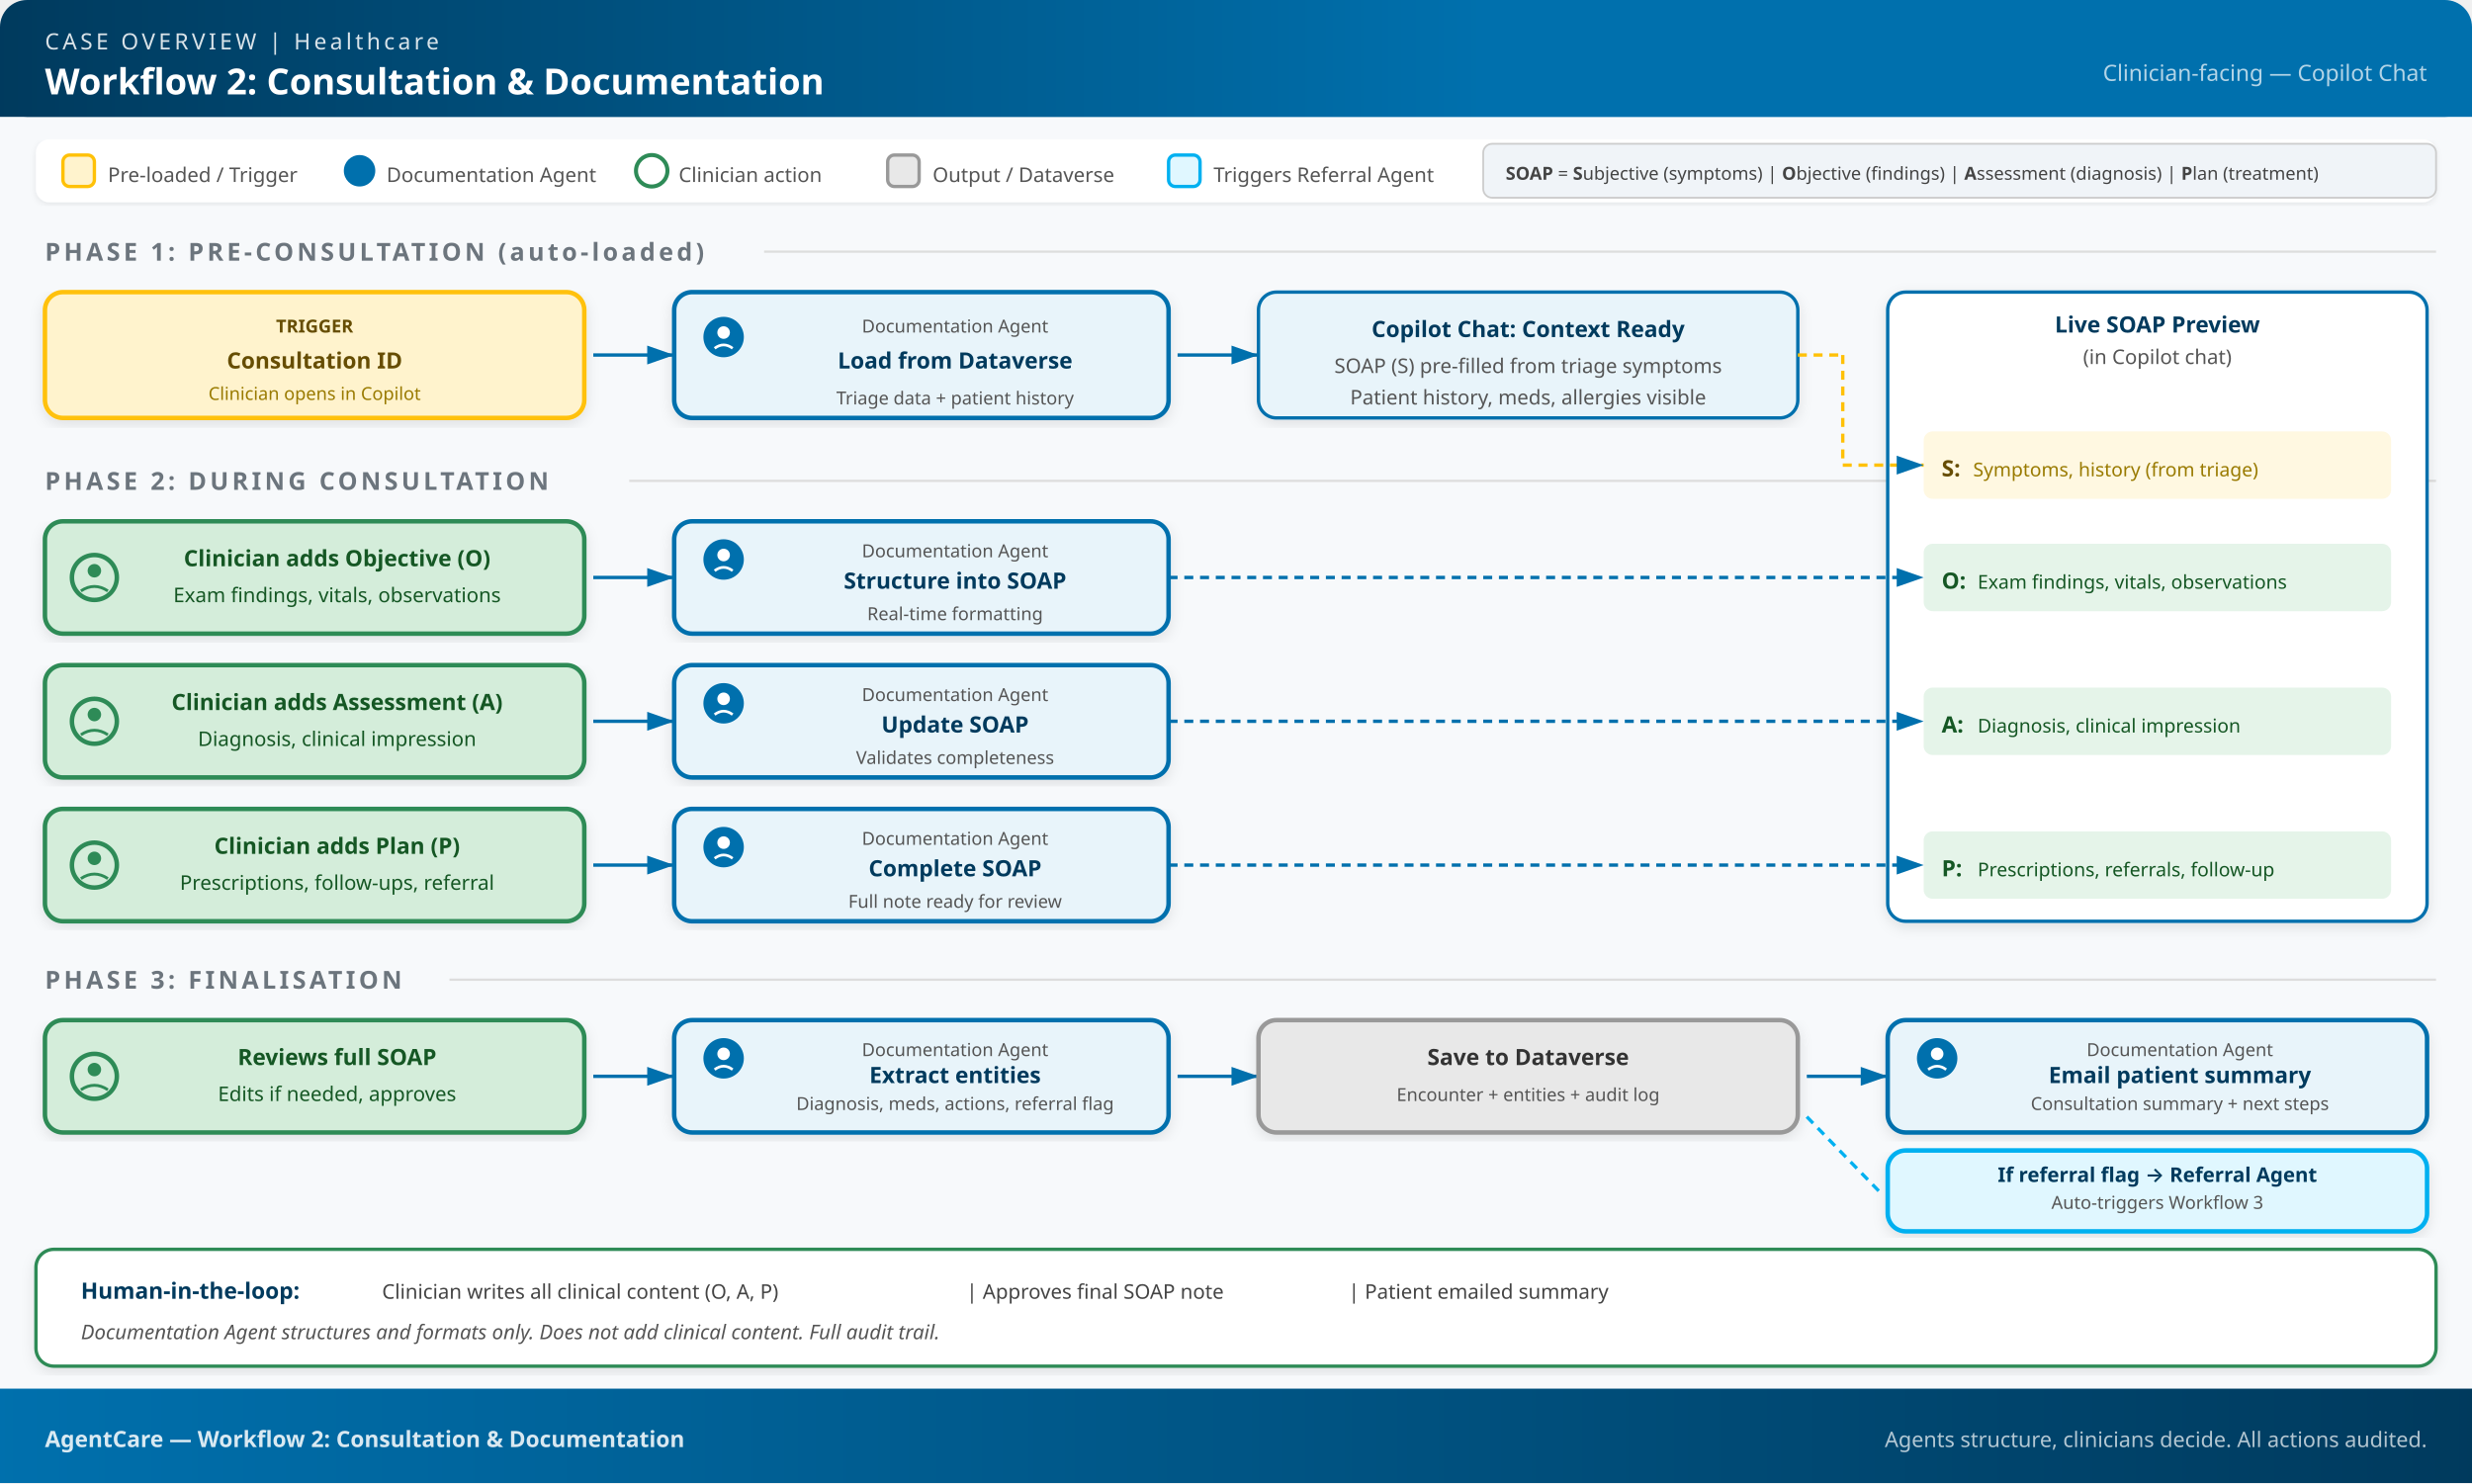
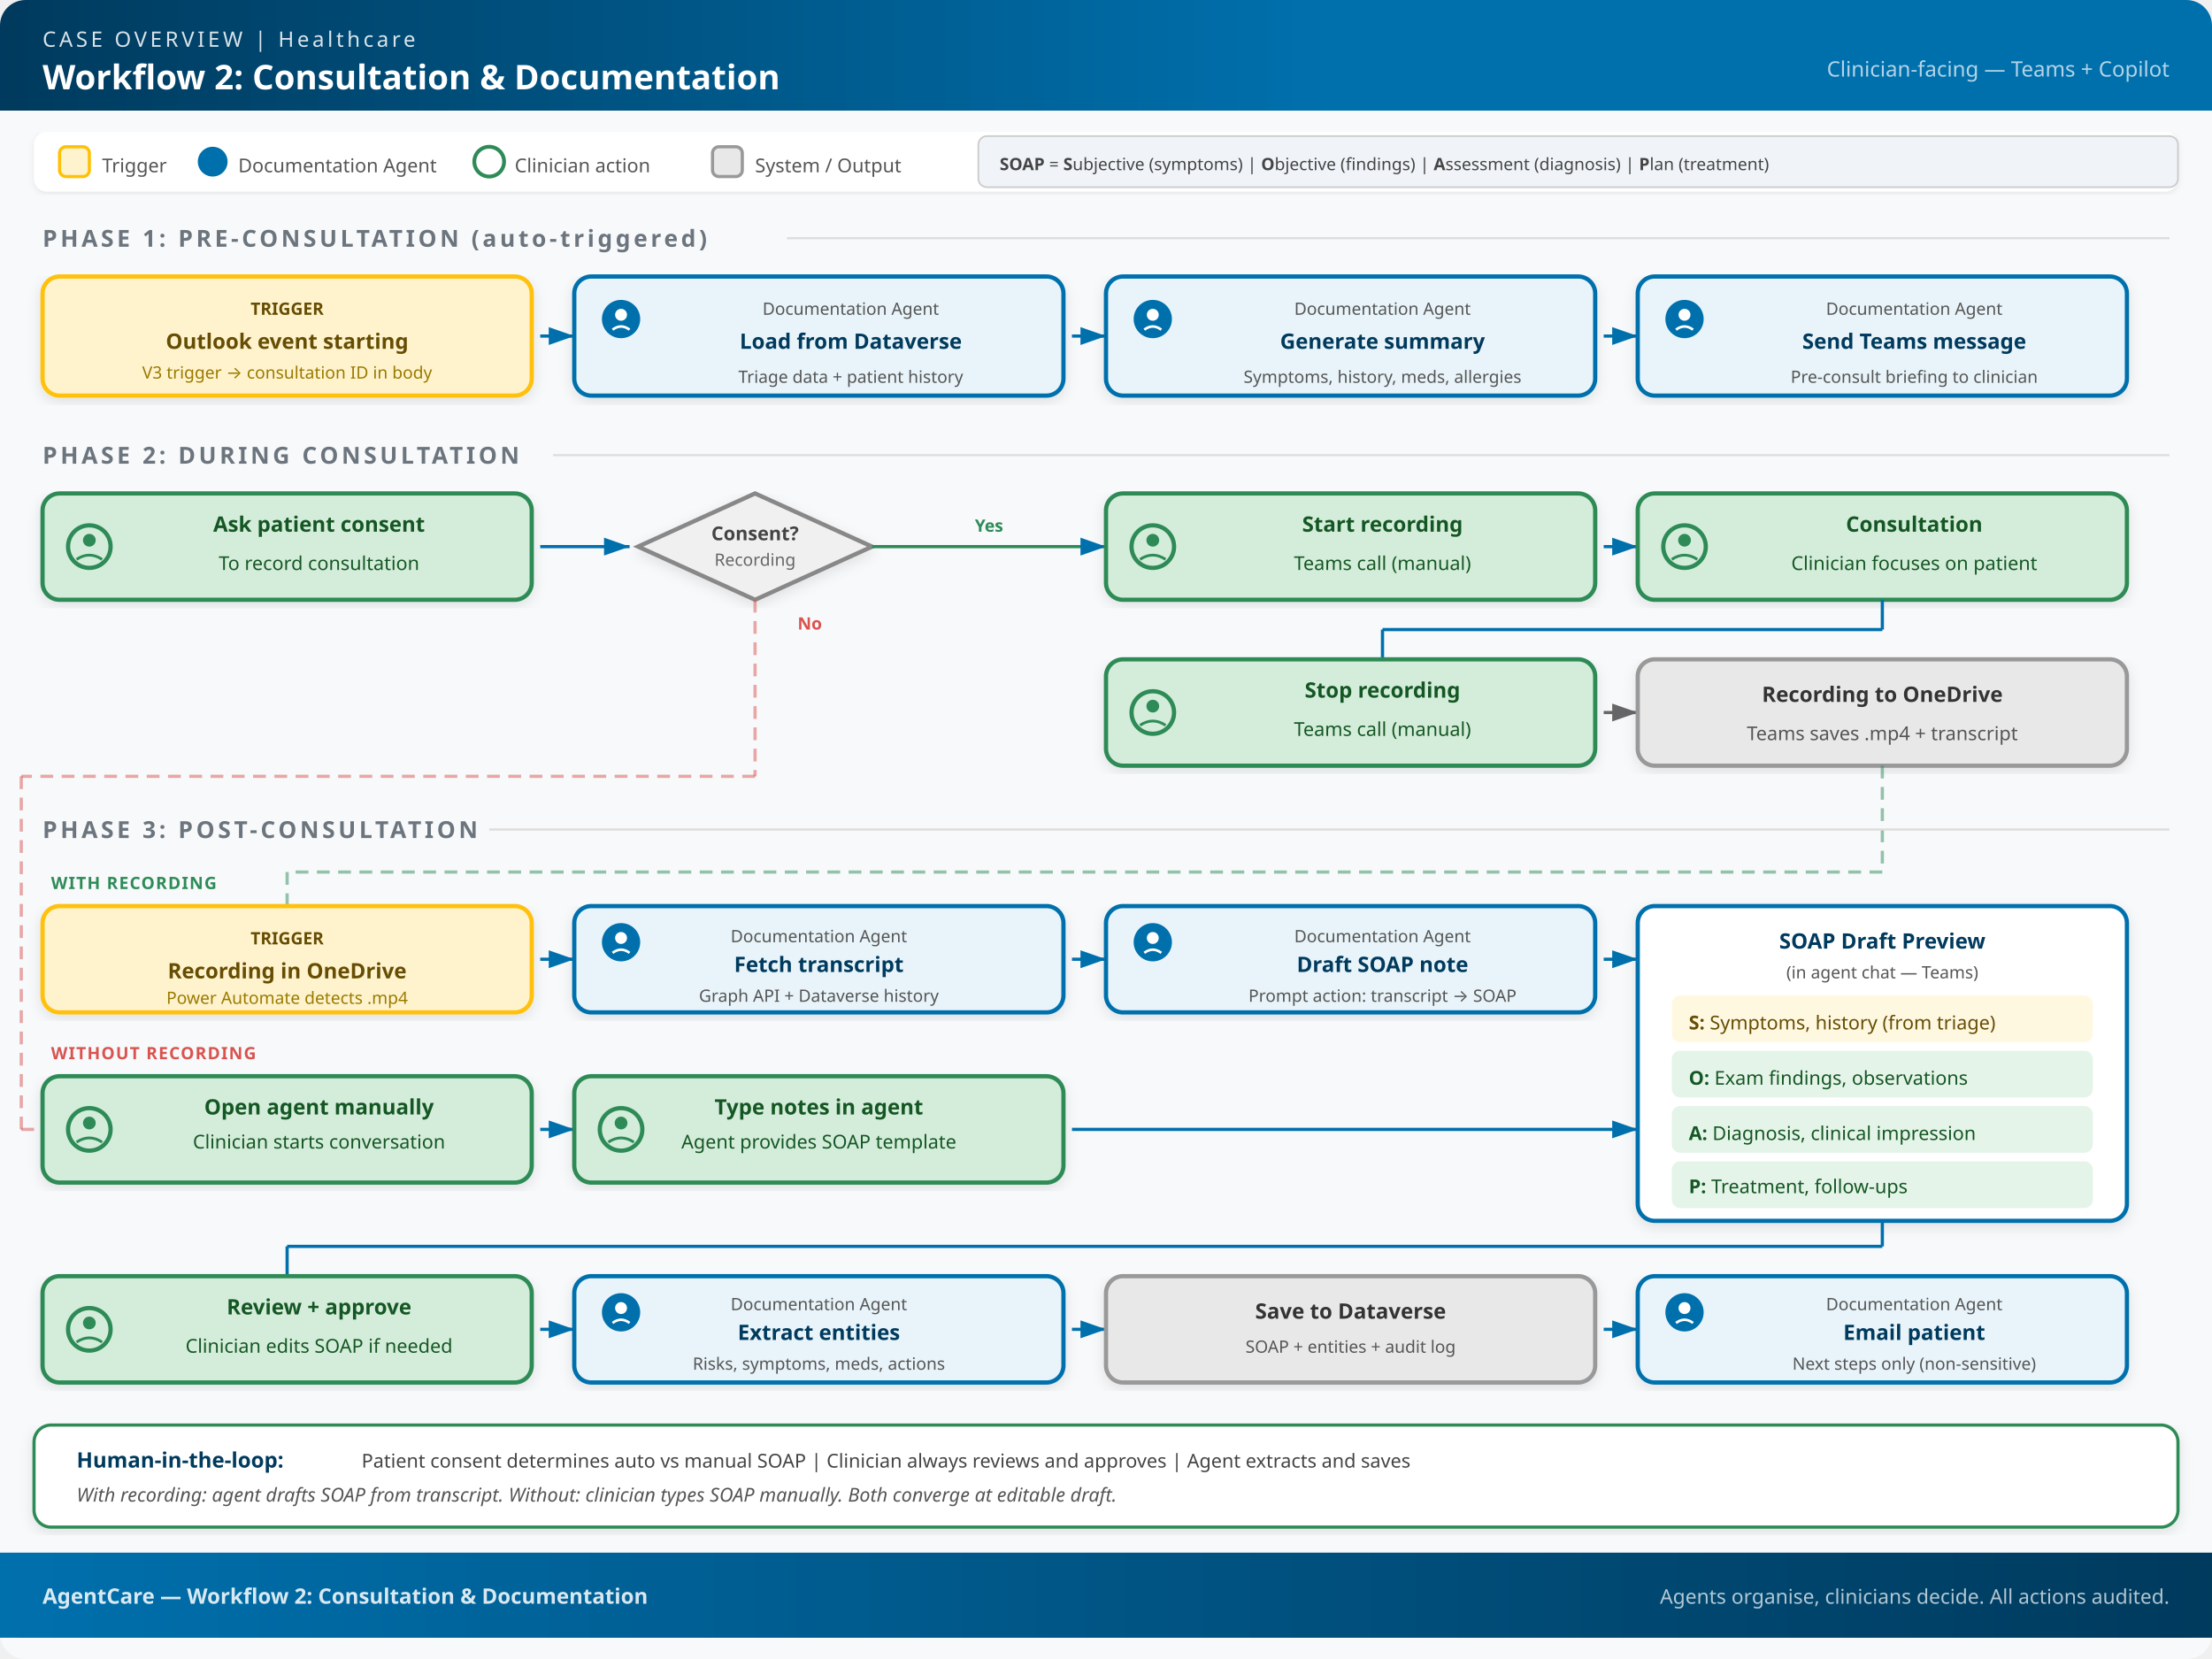
- <svg xmlns="http://www.w3.org/2000/svg" viewBox="0 0 1100 660" font-family="'Segoe UI', -apple-system, sans-serif">
+ <svg xmlns="http://www.w3.org/2000/svg" viewBox="0 0 1040 780" font-family="'Segoe UI', -apple-system, sans-serif">
  <defs>
    <filter id="shadow" x="-4%" y="-4%" width="108%" height="112%">
      <feDropShadow dx="0" dy="2" stdDeviation="3" flood-opacity="0.10" />
    </filter>
    <filter id="shadowSm" x="-2%" y="-2%" width="104%" height="108%">
      <feDropShadow dx="0" dy="1" stdDeviation="1.5" flood-opacity="0.08" />
    </filter>
    <marker id="arr" viewBox="0 0 10 7" refX="10" refY="3.5" markerWidth="8" markerHeight="6" orient="auto">
      <polygon points="0 0, 10 3.5, 0 7" fill="#0070AD" />
    </marker>
-     <marker id="arrG" viewBox="0 0 10 7" refX="10" refY="3.5" markerWidth="8" markerHeight="6" orient="auto">
-       <polygon points="0 0, 10 3.5, 0 7" fill="#2E8B57" />
+     <marker id="arrGrey" viewBox="0 0 10 7" refX="10" refY="3.5" markerWidth="8" markerHeight="6" orient="auto">
+       <polygon points="0 0, 10 3.5, 0 7" fill="#666" />
    </marker>
    <linearGradient id="headerGrad" x1="0" y1="0" x2="1" y2="0">
      <stop offset="0%" stop-color="#003A5D" />
      <stop offset="60%" stop-color="#0070AD" />
      <stop offset="100%" stop-color="#0070AD" />
    </linearGradient>
    <linearGradient id="footerGrad" x1="0" y1="0" x2="1" y2="0">
      <stop offset="0%" stop-color="#0070AD" />
      <stop offset="100%" stop-color="#003A5D" />
    </linearGradient>
  </defs>
-   <rect width="1100" height="660" rx="12" fill="#F7F9FB" />
-   <rect width="1100" height="52" rx="12" fill="url(#headerGrad)" />
-   <rect y="40" width="1100" height="12" fill="url(#headerGrad)" />
+   <rect width="1040" height="780" rx="12" fill="#F7F9FB" />
+   <rect width="1040" height="52" rx="12" fill="url(#headerGrad)" />
+   <rect y="40" width="1040" height="12" fill="url(#headerGrad)" />
  <text x="20" y="22" fill="white" font-size="10" font-weight="400" letter-spacing="1.5" opacity="0.85">CASE OVERVIEW | Healthcare</text>
  <text x="20" y="42" fill="white" font-size="16" font-weight="700">Workflow 2: Consultation &amp; Documentation</text>
-   <text x="1080" y="36" text-anchor="end" fill="white" font-size="10" opacity="0.7">Clinician-facing — Copilot Chat</text>
-   <rect x="16" y="62" width="1068" height="28" rx="6" fill="white" filter="url(#shadowSm)" />
+   <text x="1020" y="36" text-anchor="end" fill="white" font-size="10" opacity="0.7">Clinician-facing — Teams + Copilot</text>
+   <rect x="16" y="62" width="1008" height="28" rx="6" fill="white" filter="url(#shadowSm)" />
  <rect x="28" y="69" width="14" height="14" rx="3" fill="#fff3cd" stroke="#ffc107" stroke-width="1.5" />
-   <text x="48" y="81" font-size="9" fill="#555">Pre-loaded / Trigger</text>
-   <circle cx="160" cy="76" r="7" fill="#0070AD" />
-   <text x="172" y="81" font-size="9" fill="#555">Documentation Agent</text>
-   <circle cx="290" cy="76" r="7" fill="none" stroke="#2E8B57" stroke-width="1.8" />
-   <text x="302" y="81" font-size="9" fill="#555">Clinician action</text>
-   <rect x="395" y="69" width="14" height="14" rx="3" fill="#e8e8e8" stroke="#999" stroke-width="1.5" />
-   <text x="415" y="81" font-size="9" fill="#555">Output / Dataverse</text>
-   <rect x="520" y="69" width="14" height="14" rx="3" fill="#e0f7ff" stroke="#00B0F0" stroke-width="1.5" />
-   <text x="540" y="81" font-size="9" fill="#555">Triggers Referral Agent</text>
-   <rect x="660" y="64" width="424" height="24" rx="4" fill="#f0f4f8" stroke="#ccc" stroke-width="0.8" />
-   <text x="670" y="80" font-size="8" fill="#444">
+   <text x="48" y="81" font-size="9" fill="#555">Trigger</text>
+   <circle cx="100" cy="76" r="7" fill="#0070AD" />
+   <text x="112" y="81" font-size="9" fill="#555">Documentation Agent</text>
+   <circle cx="230" cy="76" r="7" fill="none" stroke="#2E8B57" stroke-width="1.8" />
+   <text x="242" y="81" font-size="9" fill="#555">Clinician action</text>
+   <rect x="335" y="69" width="14" height="14" rx="3" fill="#e8e8e8" stroke="#999" stroke-width="1.5" />
+   <text x="355" y="81" font-size="9" fill="#555">System / Output</text>
+   <rect x="460" y="64" width="564" height="24" rx="4" fill="#f0f4f8" stroke="#ccc" stroke-width="0.8" />
+   <text x="470" y="80" font-size="8" fill="#444">
    <tspan font-weight="700">SOAP</tspan> = <tspan font-weight="600">S</tspan>ubjective (symptoms) | <tspan font-weight="600">O</tspan>bjective (findings) | <tspan font-weight="600">A</tspan>ssessment (diagnosis) | <tspan font-weight="600">P</tspan>lan (treatment)</text>
-   <text x="20" y="116" font-size="11" fill="#6C757D" font-weight="700" letter-spacing="1.5">PHASE 1: PRE-CONSULTATION (auto-loaded)</text>
-   <line x1="340" y1="112" x2="1084" y2="112" stroke="#ddd" stroke-width="1" />
-   <rect x="20" y="130" width="240" height="56" rx="8" fill="#fff3cd" stroke="#ffc107" stroke-width="2" filter="url(#shadow)" />
-   <text x="140" y="148" text-anchor="middle" font-size="8" font-weight="700" fill="#664d03">TRIGGER</text>
-   <text x="140" y="164" text-anchor="middle" font-size="10" font-weight="600" fill="#664d03">Consultation ID</text>
-   <text x="140" y="178" text-anchor="middle" font-size="8" fill="#997a00">Clinician opens in Copilot</text>
-   <line x1="264" y1="158" x2="300" y2="158" stroke="#0070AD" stroke-width="1.5" marker-end="url(#arr)" />
-   <rect x="300" y="130" width="220" height="56" rx="8" fill="#E8F4FA" stroke="#0070AD" stroke-width="2" filter="url(#shadow)" />
-   <circle cx="322" cy="150" r="9" fill="#0070AD" />
-   <circle cx="322" cy="148" r="2.8" fill="white" />
-   <path d="M318,155 Q322,152 326,155" fill="none" stroke="white" stroke-width="1.2" />
-   <text x="425" y="148" text-anchor="middle" font-size="8" font-weight="500" fill="#555">Documentation Agent</text>
-   <text x="425" y="164" text-anchor="middle" font-size="10" font-weight="700" fill="#003A5D">Load from Dataverse</text>
-   <text x="425" y="180" text-anchor="middle" font-size="8" fill="#555">Triage data + patient history</text>
-   <line x1="524" y1="158" x2="560" y2="158" stroke="#0070AD" stroke-width="1.5" marker-end="url(#arr)" />
-   <rect x="560" y="130" width="240" height="56" rx="8" fill="#E8F4FA" stroke="#0070AD" stroke-width="1.5" filter="url(#shadow)" />
-   <text x="680" y="150" text-anchor="middle" font-size="10" font-weight="700" fill="#003A5D">Copilot Chat: Context Ready</text>
-   <text x="680" y="166" text-anchor="middle" font-size="9" fill="#555">SOAP (S) pre-filled from triage symptoms</text>
-   <text x="680" y="180" text-anchor="middle" font-size="9" fill="#555">Patient history, meds, allergies visible</text>
+   <text x="20" y="116" font-size="11" fill="#6C757D" font-weight="700" letter-spacing="1.5">PHASE 1: PRE-CONSULTATION (auto-triggered)</text>
+   <line x1="370" y1="112" x2="1020" y2="112" stroke="#ddd" stroke-width="1" />
+   <rect x="20" y="130" width="230" height="56" rx="8" fill="#fff3cd" stroke="#ffc107" stroke-width="2" filter="url(#shadow)" />
+   <text x="135" y="148" text-anchor="middle" font-size="8" font-weight="700" fill="#664d03">TRIGGER</text>
+   <text x="135" y="164" text-anchor="middle" font-size="10" font-weight="600" fill="#664d03">Outlook event starting</text>
+   <text x="135" y="178" text-anchor="middle" font-size="8" fill="#997a00">V3 trigger → consultation ID in body</text>
+   <line x1="254" y1="158" x2="270" y2="158" stroke="#0070AD" stroke-width="1.5" marker-end="url(#arr)" />
+   <rect x="270" y="130" width="230" height="56" rx="8" fill="#E8F4FA" stroke="#0070AD" stroke-width="2" filter="url(#shadow)" />
+   <circle cx="292" cy="150" r="9" fill="#0070AD" />
+   <circle cx="292" cy="148" r="2.8" fill="white" />
+   <path d="M288,155 Q292,152 296,155" fill="none" stroke="white" stroke-width="1.2" />
+   <text x="400" y="148" text-anchor="middle" font-size="8" font-weight="500" fill="#555">Documentation Agent</text>
+   <text x="400" y="164" text-anchor="middle" font-size="10" font-weight="700" fill="#003A5D">Load from Dataverse</text>
+   <text x="400" y="180" text-anchor="middle" font-size="8" fill="#555">Triage data + patient history</text>
+   <line x1="504" y1="158" x2="520" y2="158" stroke="#0070AD" stroke-width="1.5" marker-end="url(#arr)" />
+   <rect x="520" y="130" width="230" height="56" rx="8" fill="#E8F4FA" stroke="#0070AD" stroke-width="2" filter="url(#shadow)" />
+   <circle cx="542" cy="150" r="9" fill="#0070AD" />
+   <circle cx="542" cy="148" r="2.8" fill="white" />
+   <path d="M538,155 Q542,152 546,155" fill="none" stroke="white" stroke-width="1.2" />
+   <text x="650" y="148" text-anchor="middle" font-size="8" font-weight="500" fill="#555">Documentation Agent</text>
+   <text x="650" y="164" text-anchor="middle" font-size="10" font-weight="700" fill="#003A5D">Generate summary</text>
+   <text x="650" y="180" text-anchor="middle" font-size="8" fill="#555">Symptoms, history, meds, allergies</text>
+   <line x1="754" y1="158" x2="770" y2="158" stroke="#0070AD" stroke-width="1.5" marker-end="url(#arr)" />
+   <rect x="770" y="130" width="230" height="56" rx="8" fill="#E8F4FA" stroke="#0070AD" stroke-width="2" filter="url(#shadow)" />
+   <circle cx="792" cy="150" r="9" fill="#0070AD" />
+   <circle cx="792" cy="148" r="2.8" fill="white" />
+   <path d="M788,155 Q792,152 796,155" fill="none" stroke="white" stroke-width="1.2" />
+   <text x="900" y="148" text-anchor="middle" font-size="8" font-weight="500" fill="#555">Documentation Agent</text>
+   <text x="900" y="164" text-anchor="middle" font-size="10" font-weight="700" fill="#003A5D">Send Teams message</text>
+   <text x="900" y="180" text-anchor="middle" font-size="8" fill="#555">Pre-consult briefing to clinician</text>
  <text x="20" y="218" font-size="11" fill="#6C757D" font-weight="700" letter-spacing="1.5">PHASE 2: DURING CONSULTATION</text>
-   <line x1="280" y1="214" x2="1084" y2="214" stroke="#ddd" stroke-width="1" />
-   <rect x="20" y="232" width="240" height="50" rx="8" fill="#d4edda" stroke="#2E8B57" stroke-width="2" filter="url(#shadow)" />
+   <line x1="260" y1="214" x2="1020" y2="214" stroke="#ddd" stroke-width="1" />
+   <rect x="20" y="232" width="230" height="50" rx="8" fill="#d4edda" stroke="#2E8B57" stroke-width="2" filter="url(#shadow)" />
  <circle cx="42" cy="257" r="10" fill="none" stroke="#2E8B57" stroke-width="2" />
  <circle cx="42" cy="254" r="3" fill="#2E8B57" />
  <path d="M36,263 Q42,259 48,263" fill="none" stroke="#2E8B57" stroke-width="1.3" />
-   <text x="150" y="252" text-anchor="middle" font-size="10" font-weight="700" fill="#155724">Clinician adds Objective (O)</text>
-   <text x="150" y="268" text-anchor="middle" font-size="9" fill="#155724">Exam findings, vitals, observations</text>
-   <line x1="264" y1="257" x2="300" y2="257" stroke="#0070AD" stroke-width="1.5" marker-end="url(#arr)" />
-   <rect x="300" y="232" width="220" height="50" rx="8" fill="#E8F4FA" stroke="#0070AD" stroke-width="2" filter="url(#shadow)" />
-   <circle cx="322" cy="249" r="9" fill="#0070AD" />
-   <circle cx="322" cy="247" r="2.8" fill="white" />
-   <path d="M318,254 Q322,251 326,254" fill="none" stroke="white" stroke-width="1.2" />
-   <text x="425" y="248" text-anchor="middle" font-size="8" font-weight="500" fill="#555">Documentation Agent</text>
-   <text x="425" y="262" text-anchor="middle" font-size="10" font-weight="700" fill="#003A5D">Structure into SOAP</text>
-   <text x="425" y="276" text-anchor="middle" font-size="8" fill="#555">Real-time formatting</text>
-   <rect x="20" y="296" width="240" height="50" rx="8" fill="#d4edda" stroke="#2E8B57" stroke-width="2" filter="url(#shadow)" />
-   <circle cx="42" cy="321" r="10" fill="none" stroke="#2E8B57" stroke-width="2" />
-   <circle cx="42" cy="318" r="3" fill="#2E8B57" />
-   <path d="M36,327 Q42,323 48,327" fill="none" stroke="#2E8B57" stroke-width="1.3" />
-   <text x="150" y="316" text-anchor="middle" font-size="10" font-weight="700" fill="#155724">Clinician adds Assessment (A)</text>
-   <text x="150" y="332" text-anchor="middle" font-size="9" fill="#155724">Diagnosis, clinical impression</text>
-   <line x1="264" y1="321" x2="300" y2="321" stroke="#0070AD" stroke-width="1.5" marker-end="url(#arr)" />
-   <rect x="300" y="296" width="220" height="50" rx="8" fill="#E8F4FA" stroke="#0070AD" stroke-width="2" filter="url(#shadow)" />
-   <circle cx="322" cy="313" r="9" fill="#0070AD" />
-   <circle cx="322" cy="311" r="2.8" fill="white" />
-   <path d="M318,318 Q322,315 326,318" fill="none" stroke="white" stroke-width="1.2" />
-   <text x="425" y="312" text-anchor="middle" font-size="8" font-weight="500" fill="#555">Documentation Agent</text>
-   <text x="425" y="326" text-anchor="middle" font-size="10" font-weight="700" fill="#003A5D">Update SOAP</text>
-   <text x="425" y="340" text-anchor="middle" font-size="8" fill="#555">Validates completeness</text>
-   <rect x="20" y="360" width="240" height="50" rx="8" fill="#d4edda" stroke="#2E8B57" stroke-width="2" filter="url(#shadow)" />
-   <circle cx="42" cy="385" r="10" fill="none" stroke="#2E8B57" stroke-width="2" />
-   <circle cx="42" cy="382" r="3" fill="#2E8B57" />
-   <path d="M36,391 Q42,387 48,391" fill="none" stroke="#2E8B57" stroke-width="1.3" />
-   <text x="150" y="380" text-anchor="middle" font-size="10" font-weight="700" fill="#155724">Clinician adds Plan (P)</text>
-   <text x="150" y="396" text-anchor="middle" font-size="9" fill="#155724">Prescriptions, follow-ups, referral</text>
-   <line x1="264" y1="385" x2="300" y2="385" stroke="#0070AD" stroke-width="1.5" marker-end="url(#arr)" />
-   <rect x="300" y="360" width="220" height="50" rx="8" fill="#E8F4FA" stroke="#0070AD" stroke-width="2" filter="url(#shadow)" />
-   <circle cx="322" cy="377" r="9" fill="#0070AD" />
-   <circle cx="322" cy="375" r="2.8" fill="white" />
-   <path d="M318,382 Q322,379 326,382" fill="none" stroke="white" stroke-width="1.2" />
-   <text x="425" y="376" text-anchor="middle" font-size="8" font-weight="500" fill="#555">Documentation Agent</text>
-   <text x="425" y="390" text-anchor="middle" font-size="10" font-weight="700" fill="#003A5D">Complete SOAP</text>
-   <text x="425" y="404" text-anchor="middle" font-size="8" fill="#555">Full note ready for review</text>
-   <rect x="840" y="130" width="240" height="280" rx="8" fill="white" stroke="#0070AD" stroke-width="1.5" filter="url(#shadow)" />
-   <text x="960" y="148" text-anchor="middle" font-size="10" font-weight="700" fill="#003A5D">Live SOAP Preview</text>
-   <text x="960" y="162" text-anchor="middle" font-size="9" fill="#555">(in Copilot chat)</text>
-   <rect x="856" y="192" width="208" height="30" rx="4" fill="#fff3cd" opacity="0.6" />
-   <text x="864" y="212" font-size="10" fill="#664d03" font-weight="700">S:</text>
-   <text x="878" y="212" font-size="8.5" fill="#997a00">Symptoms, history (from triage)</text>
-   <rect x="856" y="242" width="208" height="30" rx="4" fill="#d4edda" opacity="0.6" />
-   <text x="864" y="262" font-size="10" fill="#155724" font-weight="700">O:</text>
-   <text x="880" y="262" font-size="8.5" fill="#155724">Exam findings, vitals, observations</text>
-   <rect x="856" y="306" width="208" height="30" rx="4" fill="#d4edda" opacity="0.6" />
-   <text x="864" y="326" font-size="10" fill="#155724" font-weight="700">A:</text>
-   <text x="880" y="326" font-size="8.5" fill="#155724">Diagnosis, clinical impression</text>
-   <rect x="856" y="370" width="208" height="30" rx="4" fill="#d4edda" opacity="0.6" />
-   <text x="864" y="390" font-size="10" fill="#155724" font-weight="700">P:</text>
-   <text x="880" y="390" font-size="8.5" fill="#155724">Prescriptions, referrals, follow-up</text>
-   <line x1="800" y1="158" x2="820" y2="158" stroke="#ffc107" stroke-width="1.5" stroke-dasharray="4,3" />
-   <line x1="820" y1="158" x2="820" y2="207" stroke="#ffc107" stroke-width="1.5" stroke-dasharray="4,3" />
-   <line x1="820" y1="207" x2="856" y2="207" stroke="#ffc107" stroke-width="1.5" stroke-dasharray="4,3" marker-end="url(#arr)" />
-   <line x1="520" y1="257" x2="856" y2="257" stroke="#0070AD" stroke-width="1.5" stroke-dasharray="4,3" marker-end="url(#arr)" />
-   <line x1="520" y1="321" x2="856" y2="321" stroke="#0070AD" stroke-width="1.5" stroke-dasharray="4,3" marker-end="url(#arr)" />
-   <line x1="520" y1="385" x2="856" y2="385" stroke="#0070AD" stroke-width="1.5" stroke-dasharray="4,3" marker-end="url(#arr)" />
-   <text x="20" y="440" font-size="11" fill="#6C757D" font-weight="700" letter-spacing="1.5">PHASE 3: FINALISATION</text>
-   <line x1="200" y1="436" x2="1084" y2="436" stroke="#ddd" stroke-width="1" />
-   <rect x="20" y="454" width="240" height="50" rx="8" fill="#d4edda" stroke="#2E8B57" stroke-width="2" filter="url(#shadow)" />
-   <circle cx="42" cy="479" r="10" fill="none" stroke="#2E8B57" stroke-width="2" />
-   <circle cx="42" cy="476" r="3" fill="#2E8B57" />
-   <path d="M36,485 Q42,481 48,485" fill="none" stroke="#2E8B57" stroke-width="1.3" />
-   <text x="150" y="474" text-anchor="middle" font-size="10" font-weight="700" fill="#155724">Reviews full SOAP</text>
-   <text x="150" y="490" text-anchor="middle" font-size="9" fill="#155724">Edits if needed, approves</text>
-   <line x1="264" y1="479" x2="300" y2="479" stroke="#0070AD" stroke-width="1.5" marker-end="url(#arr)" />
-   <rect x="300" y="454" width="220" height="50" rx="8" fill="#E8F4FA" stroke="#0070AD" stroke-width="2" filter="url(#shadow)" />
-   <circle cx="322" cy="471" r="9" fill="#0070AD" />
-   <circle cx="322" cy="469" r="2.8" fill="white" />
-   <path d="M318,476 Q322,473 326,476" fill="none" stroke="white" stroke-width="1.2" />
-   <text x="425" y="470" text-anchor="middle" font-size="8" font-weight="500" fill="#555">Documentation Agent</text>
-   <text x="425" y="482" text-anchor="middle" font-size="10" font-weight="700" fill="#003A5D">Extract entities</text>
-   <text x="425" y="494" text-anchor="middle" font-size="8" fill="#555">Diagnosis, meds, actions, referral flag</text>
-   <line x1="524" y1="479" x2="560" y2="479" stroke="#0070AD" stroke-width="1.5" marker-end="url(#arr)" />
-   <rect x="560" y="454" width="240" height="50" rx="8" fill="#e8e8e8" stroke="#999" stroke-width="2" filter="url(#shadow)" />
-   <text x="680" y="474" text-anchor="middle" font-size="10" font-weight="600" fill="#333">Save to Dataverse</text>
-   <text x="680" y="490" text-anchor="middle" font-size="8" fill="#555">Encounter + entities + audit log</text>
-   <line x1="804" y1="479" x2="840" y2="479" stroke="#0070AD" stroke-width="1.5" marker-end="url(#arr)" />
-   <rect x="840" y="454" width="240" height="50" rx="8" fill="#E8F4FA" stroke="#0070AD" stroke-width="2" filter="url(#shadow)" />
-   <circle cx="862" cy="471" r="9" fill="#0070AD" />
-   <circle cx="862" cy="469" r="2.8" fill="white" />
-   <path d="M858,476 Q862,473 866,476" fill="none" stroke="white" stroke-width="1.2" />
-   <text x="970" y="470" text-anchor="middle" font-size="8" font-weight="500" fill="#555">Documentation Agent</text>
-   <text x="970" y="482" text-anchor="middle" font-size="10" font-weight="700" fill="#003A5D">Email patient summary</text>
-   <text x="970" y="494" text-anchor="middle" font-size="8" fill="#555">Consultation summary + next steps</text>
-   <rect x="840" y="512" width="240" height="36" rx="8" fill="#e0f7ff" stroke="#00B0F0" stroke-width="2" filter="url(#shadow)" />
-   <text x="960" y="526" text-anchor="middle" font-size="9" font-weight="600" fill="#003A5D">If referral flag → Referral Agent</text>
-   <text x="960" y="538" text-anchor="middle" font-size="8" fill="#555">Auto-triggers Workflow 3</text>
-   <line x1="804" y1="497" x2="836" y2="530" stroke="#00B0F0" stroke-width="1.5" stroke-dasharray="4,3" />
-   <rect x="16" y="556" width="1068" height="52" rx="8" fill="white" stroke="#2E8B57" stroke-width="1.5" filter="url(#shadow)" />
-   <text x="36" y="578" font-size="10" font-weight="700" fill="#003A5D">Human-in-the-loop:</text>
-   <text x="170" y="578" font-size="9" fill="#444">Clinician writes all clinical content (O, A, P)</text>
-   <text x="430" y="578" font-size="9" fill="#444">| Approves final SOAP note</text>
-   <text x="600" y="578" font-size="9" fill="#444">| Patient emailed summary</text>
-   <text x="36" y="596" font-size="9" fill="#555" font-style="italic">Documentation Agent structures and formats only. Does not add clinical content. Full audit trail.</text>
-   <rect x="0" y="618" width="1100" height="42" fill="url(#footerGrad)" />
-   <rect x="0" y="648" width="1100" height="12" rx="12" fill="url(#footerGrad)" />
-   <text x="20" y="644" fill="white" font-size="10" opacity="0.85" font-weight="600">AgentCare — Workflow 2: Consultation &amp; Documentation</text>
-   <text x="1080" y="644" text-anchor="end" fill="white" font-size="9.5" opacity="0.7">Agents structure, clinicians decide. All actions audited.</text>
+   <text x="150" y="250" text-anchor="middle" font-size="10" font-weight="700" fill="#155724">Ask patient consent</text>
+   <text x="150" y="268" text-anchor="middle" font-size="9" fill="#155724">To record consultation</text>
+   <line x1="254" y1="257" x2="296" y2="257" stroke="#0070AD" stroke-width="1.5" marker-end="url(#arr)" />
+   <polygon points="355,232 410,257 355,282 300,257" fill="#f0f0f0" stroke="#888" stroke-width="2" filter="url(#shadow)" />
+   <text x="355" y="254" text-anchor="middle" font-size="9" font-weight="700" fill="#444">Consent?</text>
+   <text x="355" y="266" text-anchor="middle" font-size="8" fill="#666">Recording</text>
+   <line x1="410" y1="257" x2="520" y2="257" stroke="#2E8B57" stroke-width="1.5" marker-end="url(#arr)" />
+   <text x="465" y="250" text-anchor="middle" font-size="8" font-weight="600" fill="#2E8B57">Yes</text>
+   <text x="375" y="296" font-size="8" font-weight="600" fill="#D9534F">No</text>
+   <line x1="355" y1="282" x2="355" y2="365" stroke="#D9534F" stroke-width="1.5" stroke-dasharray="6,4" opacity="0.5" />
+   <line x1="355" y1="365" x2="10" y2="365" stroke="#D9534F" stroke-width="1.5" stroke-dasharray="6,4" opacity="0.5" />
+   <line x1="10" y1="365" x2="10" y2="531" stroke="#D9534F" stroke-width="1.5" stroke-dasharray="6,4" opacity="0.5" />
+   <line x1="10" y1="531" x2="20" y2="531" stroke="#D9534F" stroke-width="1.5" stroke-dasharray="6,4" opacity="0.5" />
+   <rect x="520" y="232" width="230" height="50" rx="8" fill="#d4edda" stroke="#2E8B57" stroke-width="2" filter="url(#shadow)" />
+   <circle cx="542" cy="257" r="10" fill="none" stroke="#2E8B57" stroke-width="2" />
+   <circle cx="542" cy="254" r="3" fill="#2E8B57" />
+   <path d="M536,263 Q542,259 548,263" fill="none" stroke="#2E8B57" stroke-width="1.3" />
+   <text x="650" y="250" text-anchor="middle" font-size="10" font-weight="700" fill="#155724">Start recording</text>
+   <text x="650" y="268" text-anchor="middle" font-size="9" fill="#155724">Teams call (manual)</text>
+   <line x1="754" y1="257" x2="770" y2="257" stroke="#0070AD" stroke-width="1.5" marker-end="url(#arr)" />
+   <rect x="770" y="232" width="230" height="50" rx="8" fill="#d4edda" stroke="#2E8B57" stroke-width="2" filter="url(#shadow)" />
+   <circle cx="792" cy="257" r="10" fill="none" stroke="#2E8B57" stroke-width="2" />
+   <circle cx="792" cy="254" r="3" fill="#2E8B57" />
+   <path d="M786,263 Q792,259 798,263" fill="none" stroke="#2E8B57" stroke-width="1.3" />
+   <text x="900" y="250" text-anchor="middle" font-size="10" font-weight="700" fill="#155724">Consultation</text>
+   <text x="900" y="268" text-anchor="middle" font-size="9" fill="#155724">Clinician focuses on patient</text>
+   <line x1="885" y1="282" x2="885" y2="296" stroke="#0070AD" stroke-width="1.5" />
+   <line x1="885" y1="296" x2="650" y2="296" stroke="#0070AD" stroke-width="1.5" />
+   <line x1="650" y1="296" x2="650" y2="310" stroke="#0070AD" stroke-width="1.5" />
+   <rect x="520" y="310" width="230" height="50" rx="8" fill="#d4edda" stroke="#2E8B57" stroke-width="2" filter="url(#shadow)" />
+   <circle cx="542" cy="335" r="10" fill="none" stroke="#2E8B57" stroke-width="2" />
+   <circle cx="542" cy="332" r="3" fill="#2E8B57" />
+   <path d="M536,341 Q542,337 548,341" fill="none" stroke="#2E8B57" stroke-width="1.3" />
+   <text x="650" y="328" text-anchor="middle" font-size="10" font-weight="700" fill="#155724">Stop recording</text>
+   <text x="650" y="346" text-anchor="middle" font-size="9" fill="#155724">Teams call (manual)</text>
+   <line x1="754" y1="335" x2="770" y2="335" stroke="#666" stroke-width="1.5" marker-end="url(#arrGrey)" />
+   <rect x="770" y="310" width="230" height="50" rx="8" fill="#e8e8e8" stroke="#999" stroke-width="2" filter="url(#shadow)" />
+   <text x="885" y="330" text-anchor="middle" font-size="10" font-weight="700" fill="#333">Recording to OneDrive</text>
+   <text x="885" y="348" text-anchor="middle" font-size="9" fill="#555">Teams saves .mp4 + transcript</text>
+   <line x1="885" y1="360" x2="885" y2="410" stroke="#2E8B57" stroke-width="1.5" stroke-dasharray="6,4" opacity="0.5" />
+   <line x1="885" y1="410" x2="135" y2="410" stroke="#2E8B57" stroke-width="1.5" stroke-dasharray="6,4" opacity="0.5" />
+   <line x1="135" y1="410" x2="135" y2="426" stroke="#2E8B57" stroke-width="1.5" stroke-dasharray="6,4" opacity="0.5" />
+   <text x="20" y="394" font-size="11" fill="#6C757D" font-weight="700" letter-spacing="1.5">PHASE 3: POST-CONSULTATION</text>
+   <line x1="230" y1="390" x2="1020" y2="390" stroke="#ddd" stroke-width="1" />
+   <text x="24" y="418" font-size="8" font-weight="700" fill="#2E8B57" letter-spacing="0.5">WITH RECORDING</text>
+   <rect x="20" y="426" width="230" height="50" rx="8" fill="#fff3cd" stroke="#ffc107" stroke-width="2" filter="url(#shadow)" />
+   <text x="135" y="444" text-anchor="middle" font-size="8" font-weight="700" fill="#664d03">TRIGGER</text>
+   <text x="135" y="460" text-anchor="middle" font-size="10" font-weight="600" fill="#664d03">Recording in OneDrive</text>
+   <text x="135" y="472" text-anchor="middle" font-size="8" fill="#997a00">Power Automate detects .mp4</text>
+   <line x1="254" y1="451" x2="270" y2="451" stroke="#0070AD" stroke-width="1.5" marker-end="url(#arr)" />
+   <rect x="270" y="426" width="230" height="50" rx="8" fill="#E8F4FA" stroke="#0070AD" stroke-width="2" filter="url(#shadow)" />
+   <circle cx="292" cy="443" r="9" fill="#0070AD" />
+   <circle cx="292" cy="441" r="2.8" fill="white" />
+   <path d="M288,448 Q292,445 296,448" fill="none" stroke="white" stroke-width="1.2" />
+   <text x="385" y="443" text-anchor="middle" font-size="8" font-weight="500" fill="#555">Documentation Agent</text>
+   <text x="385" y="457" text-anchor="middle" font-size="10" font-weight="700" fill="#003A5D">Fetch transcript</text>
+   <text x="385" y="471" text-anchor="middle" font-size="8" fill="#555">Graph API + Dataverse history</text>
+   <line x1="504" y1="451" x2="520" y2="451" stroke="#0070AD" stroke-width="1.5" marker-end="url(#arr)" />
+   <rect x="520" y="426" width="230" height="50" rx="8" fill="#E8F4FA" stroke="#0070AD" stroke-width="2" filter="url(#shadow)" />
+   <circle cx="542" cy="443" r="9" fill="#0070AD" />
+   <circle cx="542" cy="441" r="2.8" fill="white" />
+   <path d="M538,448 Q542,445 546,448" fill="none" stroke="white" stroke-width="1.2" />
+   <text x="650" y="443" text-anchor="middle" font-size="8" font-weight="500" fill="#555">Documentation Agent</text>
+   <text x="650" y="457" text-anchor="middle" font-size="10" font-weight="700" fill="#003A5D">Draft SOAP note</text>
+   <text x="650" y="471" text-anchor="middle" font-size="8" fill="#555">Prompt action: transcript → SOAP</text>
+   <line x1="754" y1="451" x2="770" y2="451" stroke="#0070AD" stroke-width="1.5" marker-end="url(#arr)" />
+   <text x="24" y="498" font-size="8" font-weight="700" fill="#D9534F" letter-spacing="0.5">WITHOUT RECORDING</text>
+   <rect x="20" y="506" width="230" height="50" rx="8" fill="#d4edda" stroke="#2E8B57" stroke-width="2" filter="url(#shadow)" />
+   <circle cx="42" cy="531" r="10" fill="none" stroke="#2E8B57" stroke-width="2" />
+   <circle cx="42" cy="528" r="3" fill="#2E8B57" />
+   <path d="M36,537 Q42,533 48,537" fill="none" stroke="#2E8B57" stroke-width="1.3" />
+   <text x="150" y="524" text-anchor="middle" font-size="10" font-weight="700" fill="#155724">Open agent manually</text>
+   <text x="150" y="540" text-anchor="middle" font-size="9" fill="#155724">Clinician starts conversation</text>
+   <line x1="254" y1="531" x2="270" y2="531" stroke="#0070AD" stroke-width="1.5" marker-end="url(#arr)" />
+   <rect x="270" y="506" width="230" height="50" rx="8" fill="#d4edda" stroke="#2E8B57" stroke-width="2" filter="url(#shadow)" />
+   <circle cx="292" cy="531" r="10" fill="none" stroke="#2E8B57" stroke-width="2" />
+   <circle cx="292" cy="528" r="3" fill="#2E8B57" />
+   <path d="M286,537 Q292,533 298,537" fill="none" stroke="#2E8B57" stroke-width="1.3" />
+   <text x="385" y="524" text-anchor="middle" font-size="10" font-weight="700" fill="#155724">Type notes in agent</text>
+   <text x="385" y="540" text-anchor="middle" font-size="9" fill="#155724">Agent provides SOAP template</text>
+   <line x1="504" y1="531" x2="770" y2="531" stroke="#0070AD" stroke-width="1.5" marker-end="url(#arr)" />
+   <rect x="770" y="426" width="230" height="148" rx="8" fill="white" stroke="#0070AD" stroke-width="2" filter="url(#shadow)" />
+   <text x="885" y="446" text-anchor="middle" font-size="10" font-weight="700" fill="#003A5D">SOAP Draft Preview</text>
+   <text x="885" y="460" text-anchor="middle" font-size="8" fill="#555">(in agent chat — Teams)</text>
+   <rect x="786" y="468" width="198" height="22" rx="4" fill="#fff3cd" opacity="0.6" />
+   <text x="794" y="484" font-size="9" fill="#664d03">
+     <tspan font-weight="700">S:</tspan> Symptoms, history (from triage)</text>
+   <rect x="786" y="494" width="198" height="22" rx="4" fill="#d4edda" opacity="0.6" />
+   <text x="794" y="510" font-size="9" fill="#155724">
+     <tspan font-weight="700">O:</tspan> Exam findings, observations</text>
+   <rect x="786" y="520" width="198" height="22" rx="4" fill="#d4edda" opacity="0.6" />
+   <text x="794" y="536" font-size="9" fill="#155724">
+     <tspan font-weight="700">A:</tspan> Diagnosis, clinical impression</text>
+   <rect x="786" y="546" width="198" height="22" rx="4" fill="#d4edda" opacity="0.6" />
+   <text x="794" y="561" font-size="9" fill="#155724">
+     <tspan font-weight="700">P:</tspan> Treatment, follow-ups</text>
+   <line x1="885" y1="574" x2="885" y2="586" stroke="#0070AD" stroke-width="1.5" />
+   <line x1="885" y1="586" x2="135" y2="586" stroke="#0070AD" stroke-width="1.5" />
+   <line x1="135" y1="586" x2="135" y2="600" stroke="#0070AD" stroke-width="1.5" />
+   <rect x="20" y="600" width="230" height="50" rx="8" fill="#d4edda" stroke="#2E8B57" stroke-width="2" filter="url(#shadow)" />
+   <circle cx="42" cy="625" r="10" fill="none" stroke="#2E8B57" stroke-width="2" />
+   <circle cx="42" cy="622" r="3" fill="#2E8B57" />
+   <path d="M36,631 Q42,627 48,631" fill="none" stroke="#2E8B57" stroke-width="1.3" />
+   <text x="150" y="618" text-anchor="middle" font-size="10" font-weight="700" fill="#155724">Review + approve</text>
+   <text x="150" y="636" text-anchor="middle" font-size="9" fill="#155724">Clinician edits SOAP if needed</text>
+   <line x1="254" y1="625" x2="270" y2="625" stroke="#0070AD" stroke-width="1.5" marker-end="url(#arr)" />
+   <rect x="270" y="600" width="230" height="50" rx="8" fill="#E8F4FA" stroke="#0070AD" stroke-width="2" filter="url(#shadow)" />
+   <circle cx="292" cy="617" r="9" fill="#0070AD" />
+   <circle cx="292" cy="615" r="2.8" fill="white" />
+   <path d="M288,622 Q292,619 296,622" fill="none" stroke="white" stroke-width="1.2" />
+   <text x="385" y="616" text-anchor="middle" font-size="8" font-weight="500" fill="#555">Documentation Agent</text>
+   <text x="385" y="630" text-anchor="middle" font-size="10" font-weight="700" fill="#003A5D">Extract entities</text>
+   <text x="385" y="644" text-anchor="middle" font-size="8" fill="#555">Risks, symptoms, meds, actions</text>
+   <line x1="504" y1="625" x2="520" y2="625" stroke="#0070AD" stroke-width="1.5" marker-end="url(#arr)" />
+   <rect x="520" y="600" width="230" height="50" rx="8" fill="#e8e8e8" stroke="#999" stroke-width="2" filter="url(#shadow)" />
+   <text x="635" y="620" text-anchor="middle" font-size="10" font-weight="700" fill="#333">Save to Dataverse</text>
+   <text x="635" y="636" text-anchor="middle" font-size="8" fill="#555">SOAP + entities + audit log</text>
+   <line x1="754" y1="625" x2="770" y2="625" stroke="#0070AD" stroke-width="1.5" marker-end="url(#arr)" />
+   <rect x="770" y="600" width="230" height="50" rx="8" fill="#E8F4FA" stroke="#0070AD" stroke-width="2" filter="url(#shadow)" />
+   <circle cx="792" cy="617" r="9" fill="#0070AD" />
+   <circle cx="792" cy="615" r="2.8" fill="white" />
+   <path d="M788,622 Q792,619 796,622" fill="none" stroke="white" stroke-width="1.2" />
+   <text x="900" y="616" text-anchor="middle" font-size="8" font-weight="500" fill="#555">Documentation Agent</text>
+   <text x="900" y="630" text-anchor="middle" font-size="10" font-weight="700" fill="#003A5D">Email patient</text>
+   <text x="900" y="644" text-anchor="middle" font-size="8" fill="#555">Next steps only (non-sensitive)</text>
+   <rect x="16" y="670" width="1008" height="48" rx="8" fill="white" stroke="#2E8B57" stroke-width="1.5" filter="url(#shadow)" />
+   <text x="36" y="690" font-size="10" font-weight="700" fill="#003A5D">Human-in-the-loop:</text>
+   <text x="170" y="690" font-size="9" fill="#444">Patient consent determines auto vs manual SOAP | Clinician always reviews and approves | Agent extracts and saves</text>
+   <text x="36" y="706" font-size="9" fill="#555" font-style="italic">With recording: agent drafts SOAP from transcript. Without: clinician types SOAP manually. Both converge at editable draft.</text>
+   <rect x="0" y="730" width="1040" height="40" fill="url(#footerGrad)" />
+   <rect x="0" y="758" width="1040" height="12" rx="12" fill="url(#footerGrad)" />
+   <text x="20" y="754" fill="white" font-size="10" opacity="0.85" font-weight="600">AgentCare — Workflow 2: Consultation &amp; Documentation</text>
+   <text x="1020" y="754" text-anchor="end" fill="white" font-size="9.5" opacity="0.7">Agents organise, clinicians decide. All actions audited.</text>
</svg>
